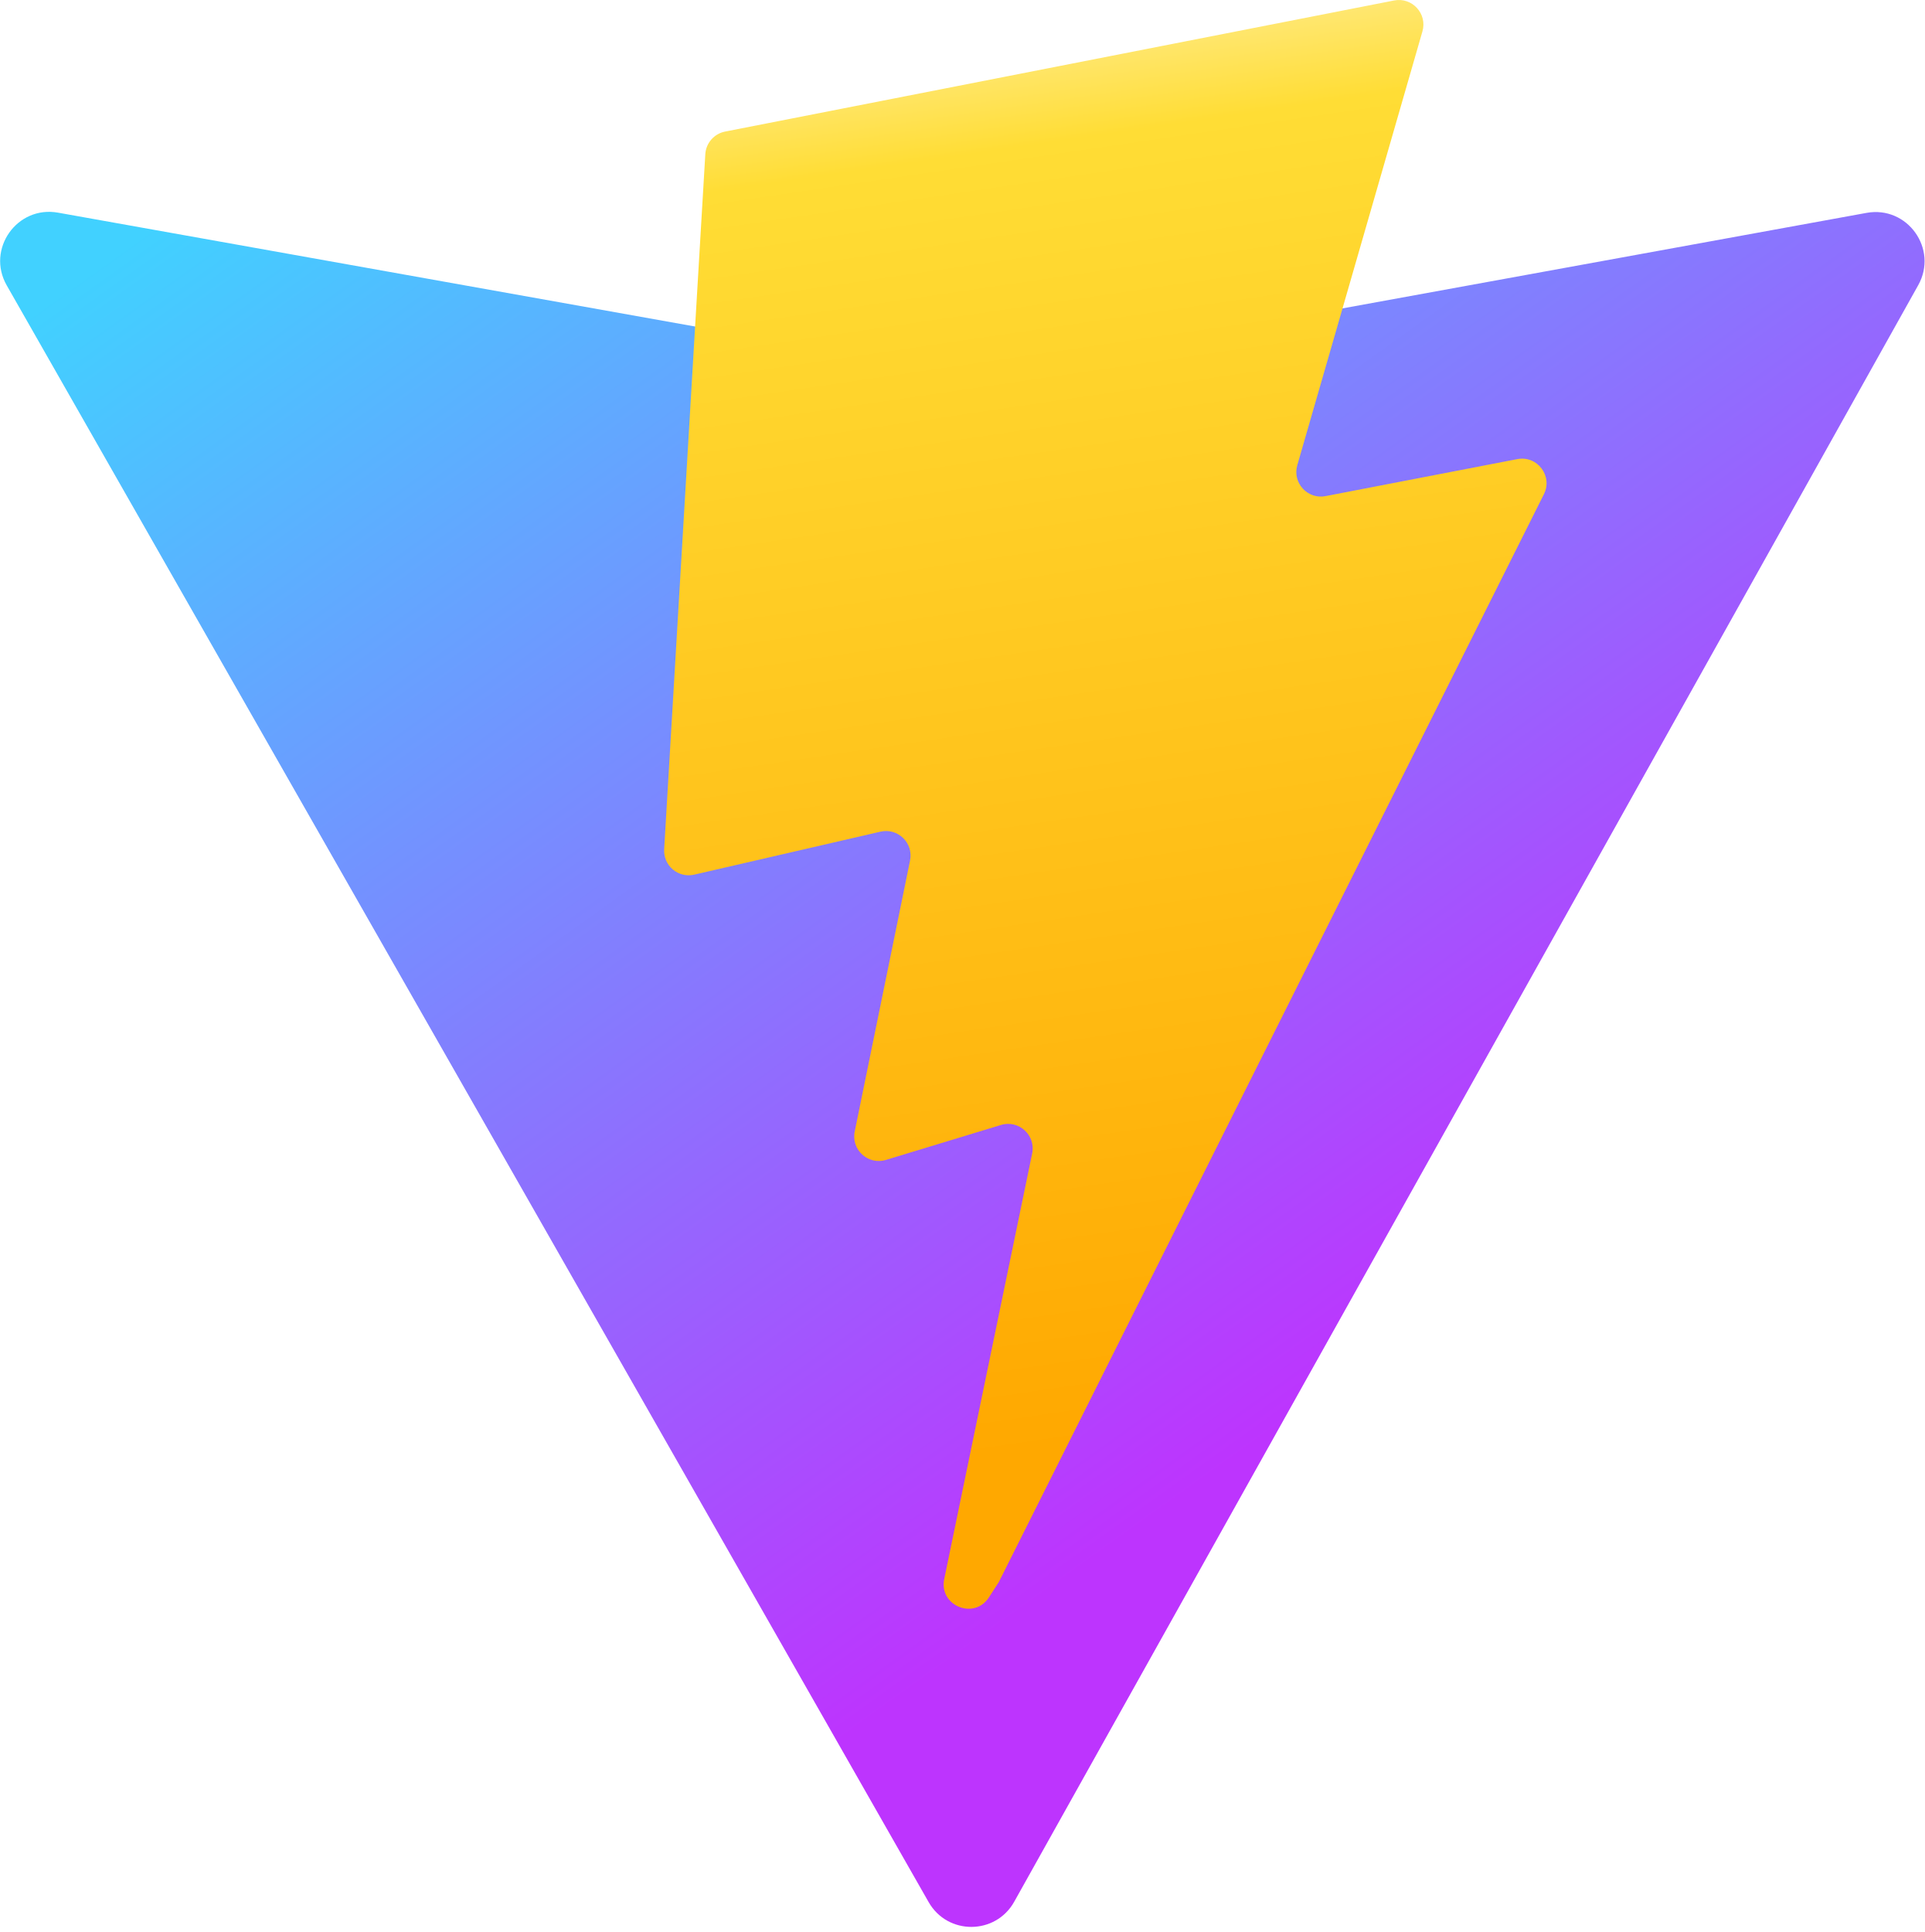
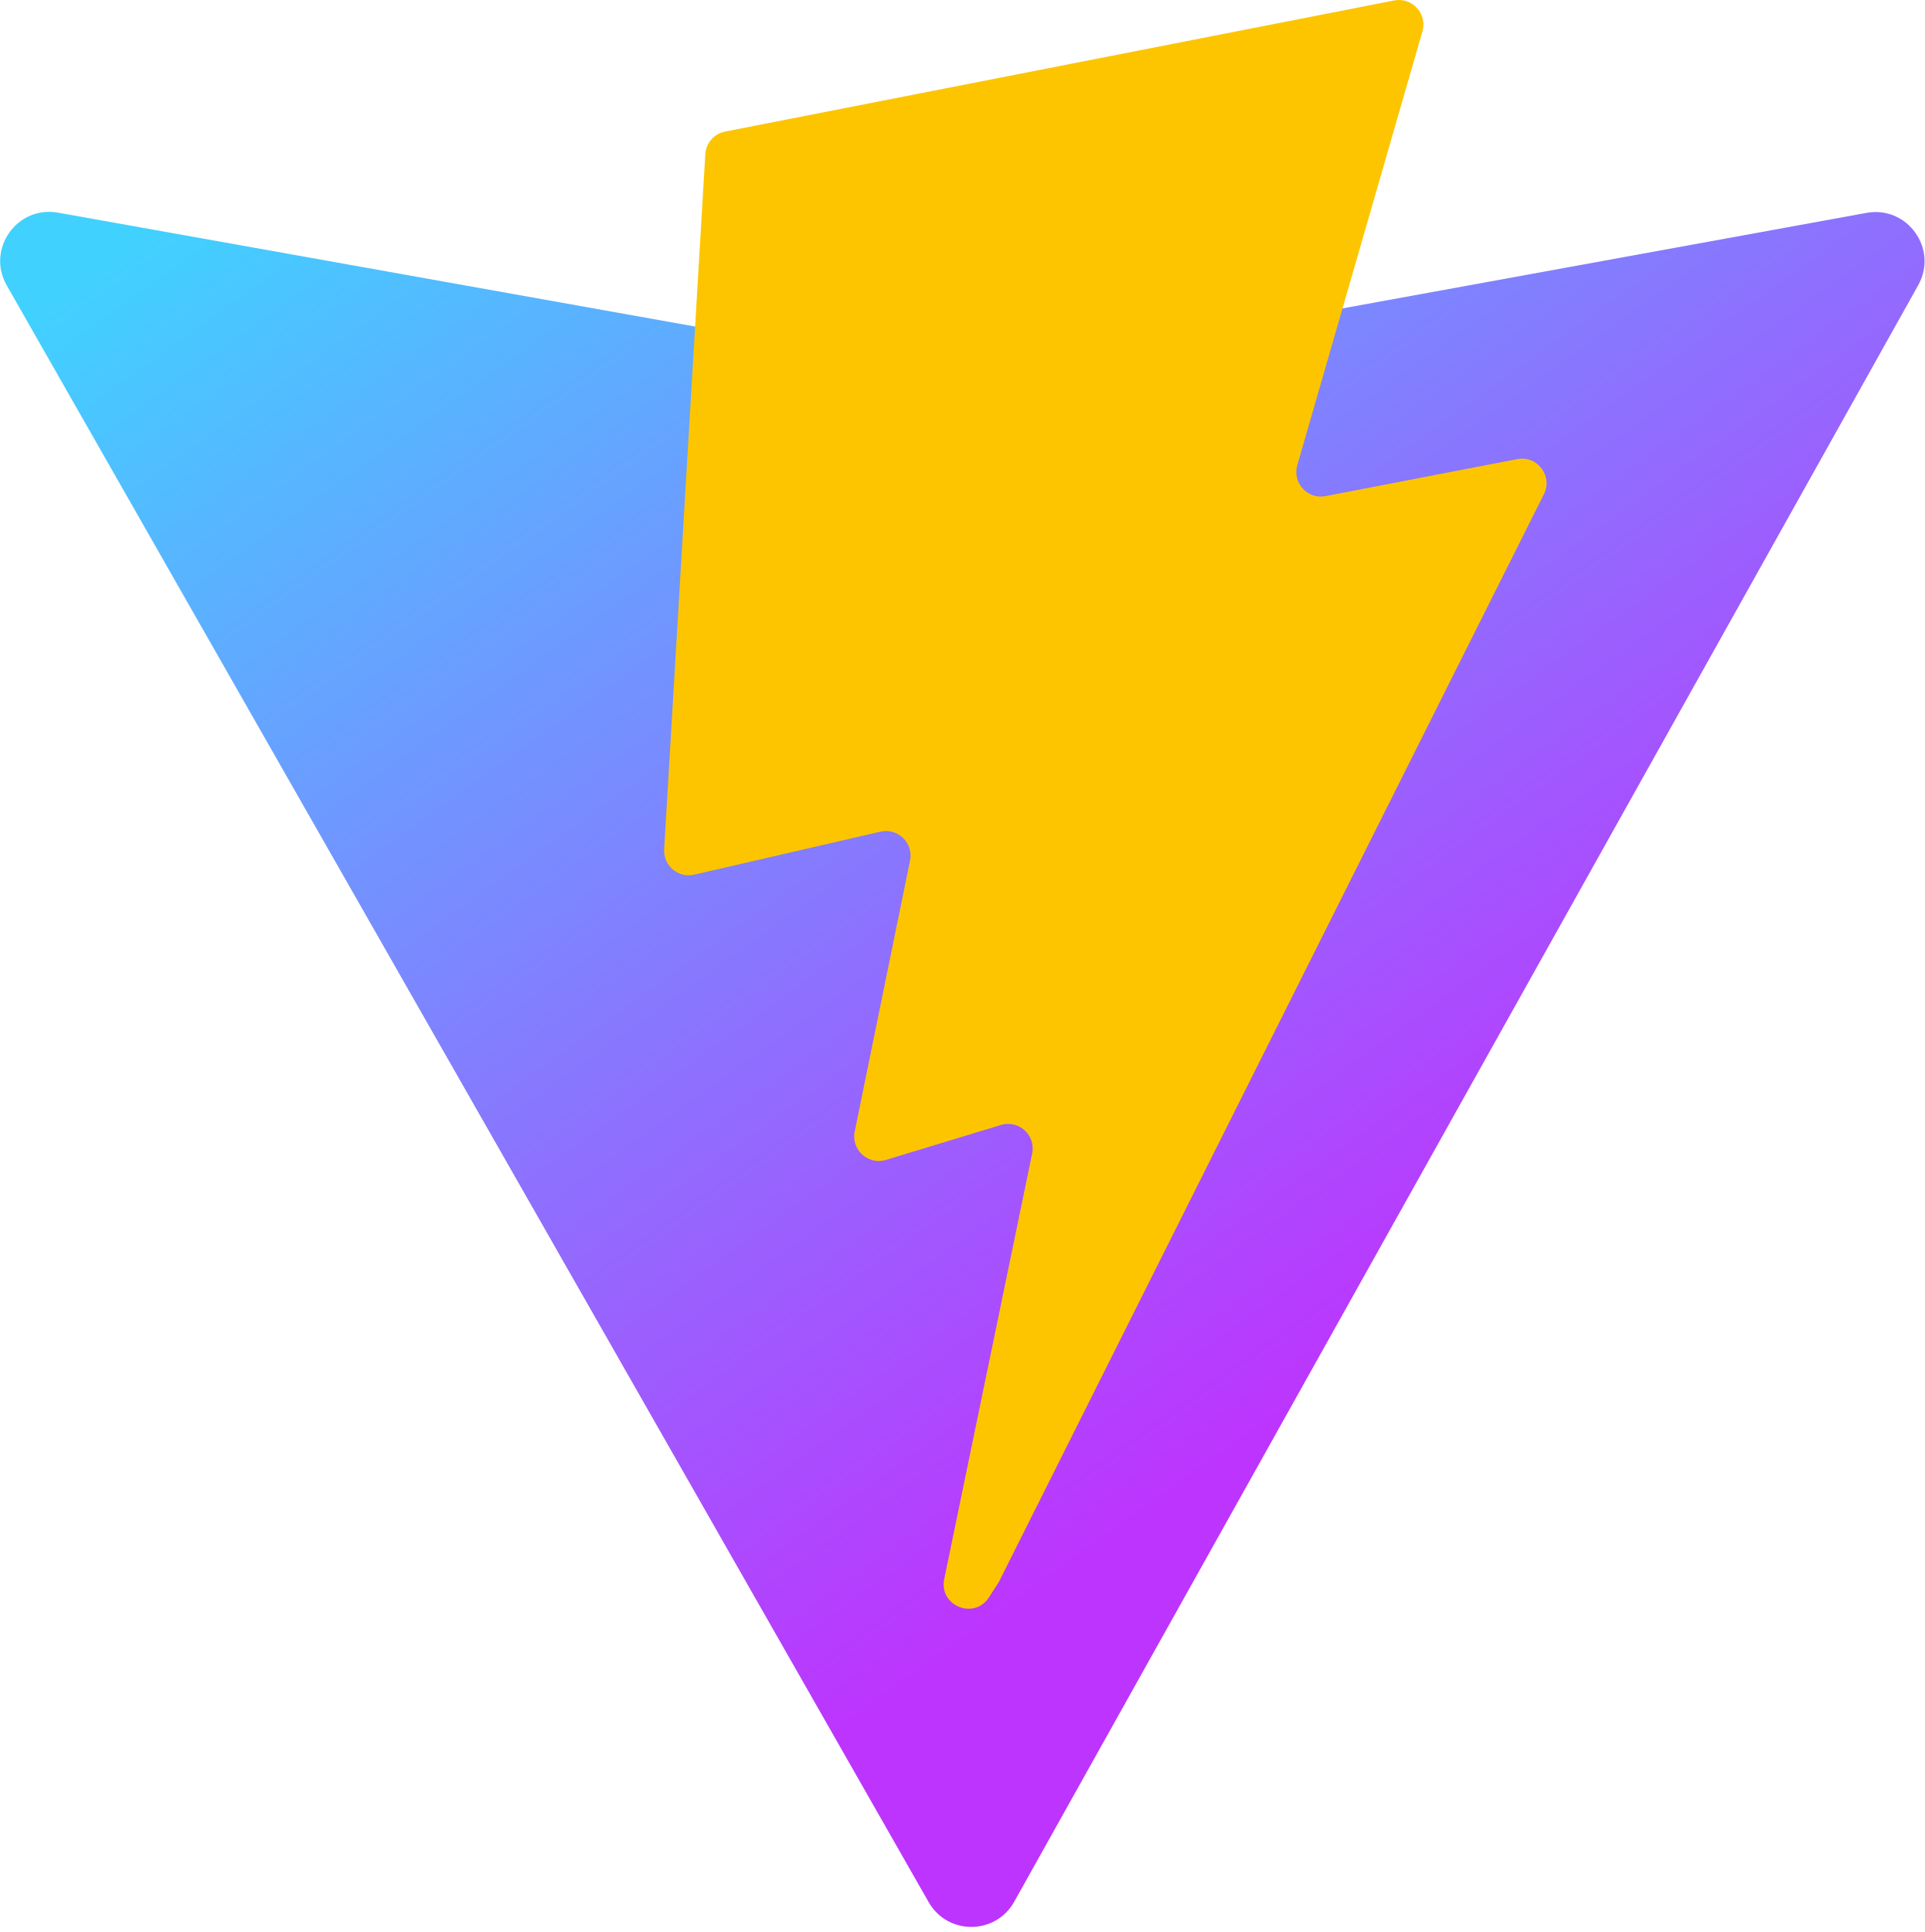
<svg xmlns="http://www.w3.org/2000/svg" aria-hidden="true" role="img" class="iconify iconify--logos" width="31.88" height="32" preserveAspectRatio="xMidYMid meet" viewBox="0 0 256 257">
  <defs>
    <linearGradient id="IconifyId1813088fe1fbc01fb466" x1="-.828%" x2="57.636%" y1="7.652%" y2="78.411%">
      <stop offset="0%" stop-color="#41D1FF" />
      <stop offset="100%" stop-color="#BD34FE" />
    </linearGradient>
    <linearGradient id="IconifyId1813088fe1fbc01fb467" x1="43.376%" x2="50.316%" y1="2.242%" y2="89.03%">
-       <stop offset="0%" stop-color="#FFEA83" />
-       <stop offset="8.333%" stop-color="#FFDD35" />
-       <stop offset="100%" stop-color="#FFA800" />
+       <stop offset="0%" stop-color="#fdc500" />
+       <stop offset="8.333%" stop-color="#fdc500" />
+       <stop offset="100%" stop-color="#fdc500" />
    </linearGradient>
  </defs>
  <path fill="url(#IconifyId1813088fe1fbc01fb466)" d="M255.153 37.938L134.897 252.976c-2.483 4.44-8.862 4.466-11.382.048L.875 37.958c-2.746-4.814 1.371-10.646 6.827-9.67l120.385 21.517a6.537 6.537 0 0 0 2.322-.004l117.867-21.483c5.438-.991 9.574 4.796 6.877 9.62Z" />
  <path fill="url(#IconifyId1813088fe1fbc01fb467)" d="M185.432.063L96.44 17.501a3.268 3.268 0 0 0-2.634 3.014l-5.474 92.456a3.268 3.268 0 0 0 3.997 3.378l24.777-5.718c2.318-.535 4.413 1.507 3.936 3.838l-7.361 36.047c-.495 2.426 1.782 4.5 4.151 3.78l15.304-4.649c2.372-.72 4.652 1.36 4.15 3.788l-11.698 56.621c-.732 3.542 3.979 5.473 5.943 2.437l1.313-2.028l72.516-144.72c1.215-2.423-.88-5.186-3.54-4.672l-25.505 4.922c-2.396.462-4.435-1.77-3.759-4.114l16.646-57.705c.677-2.35-1.37-4.583-3.769-4.113Z" />
</svg>
